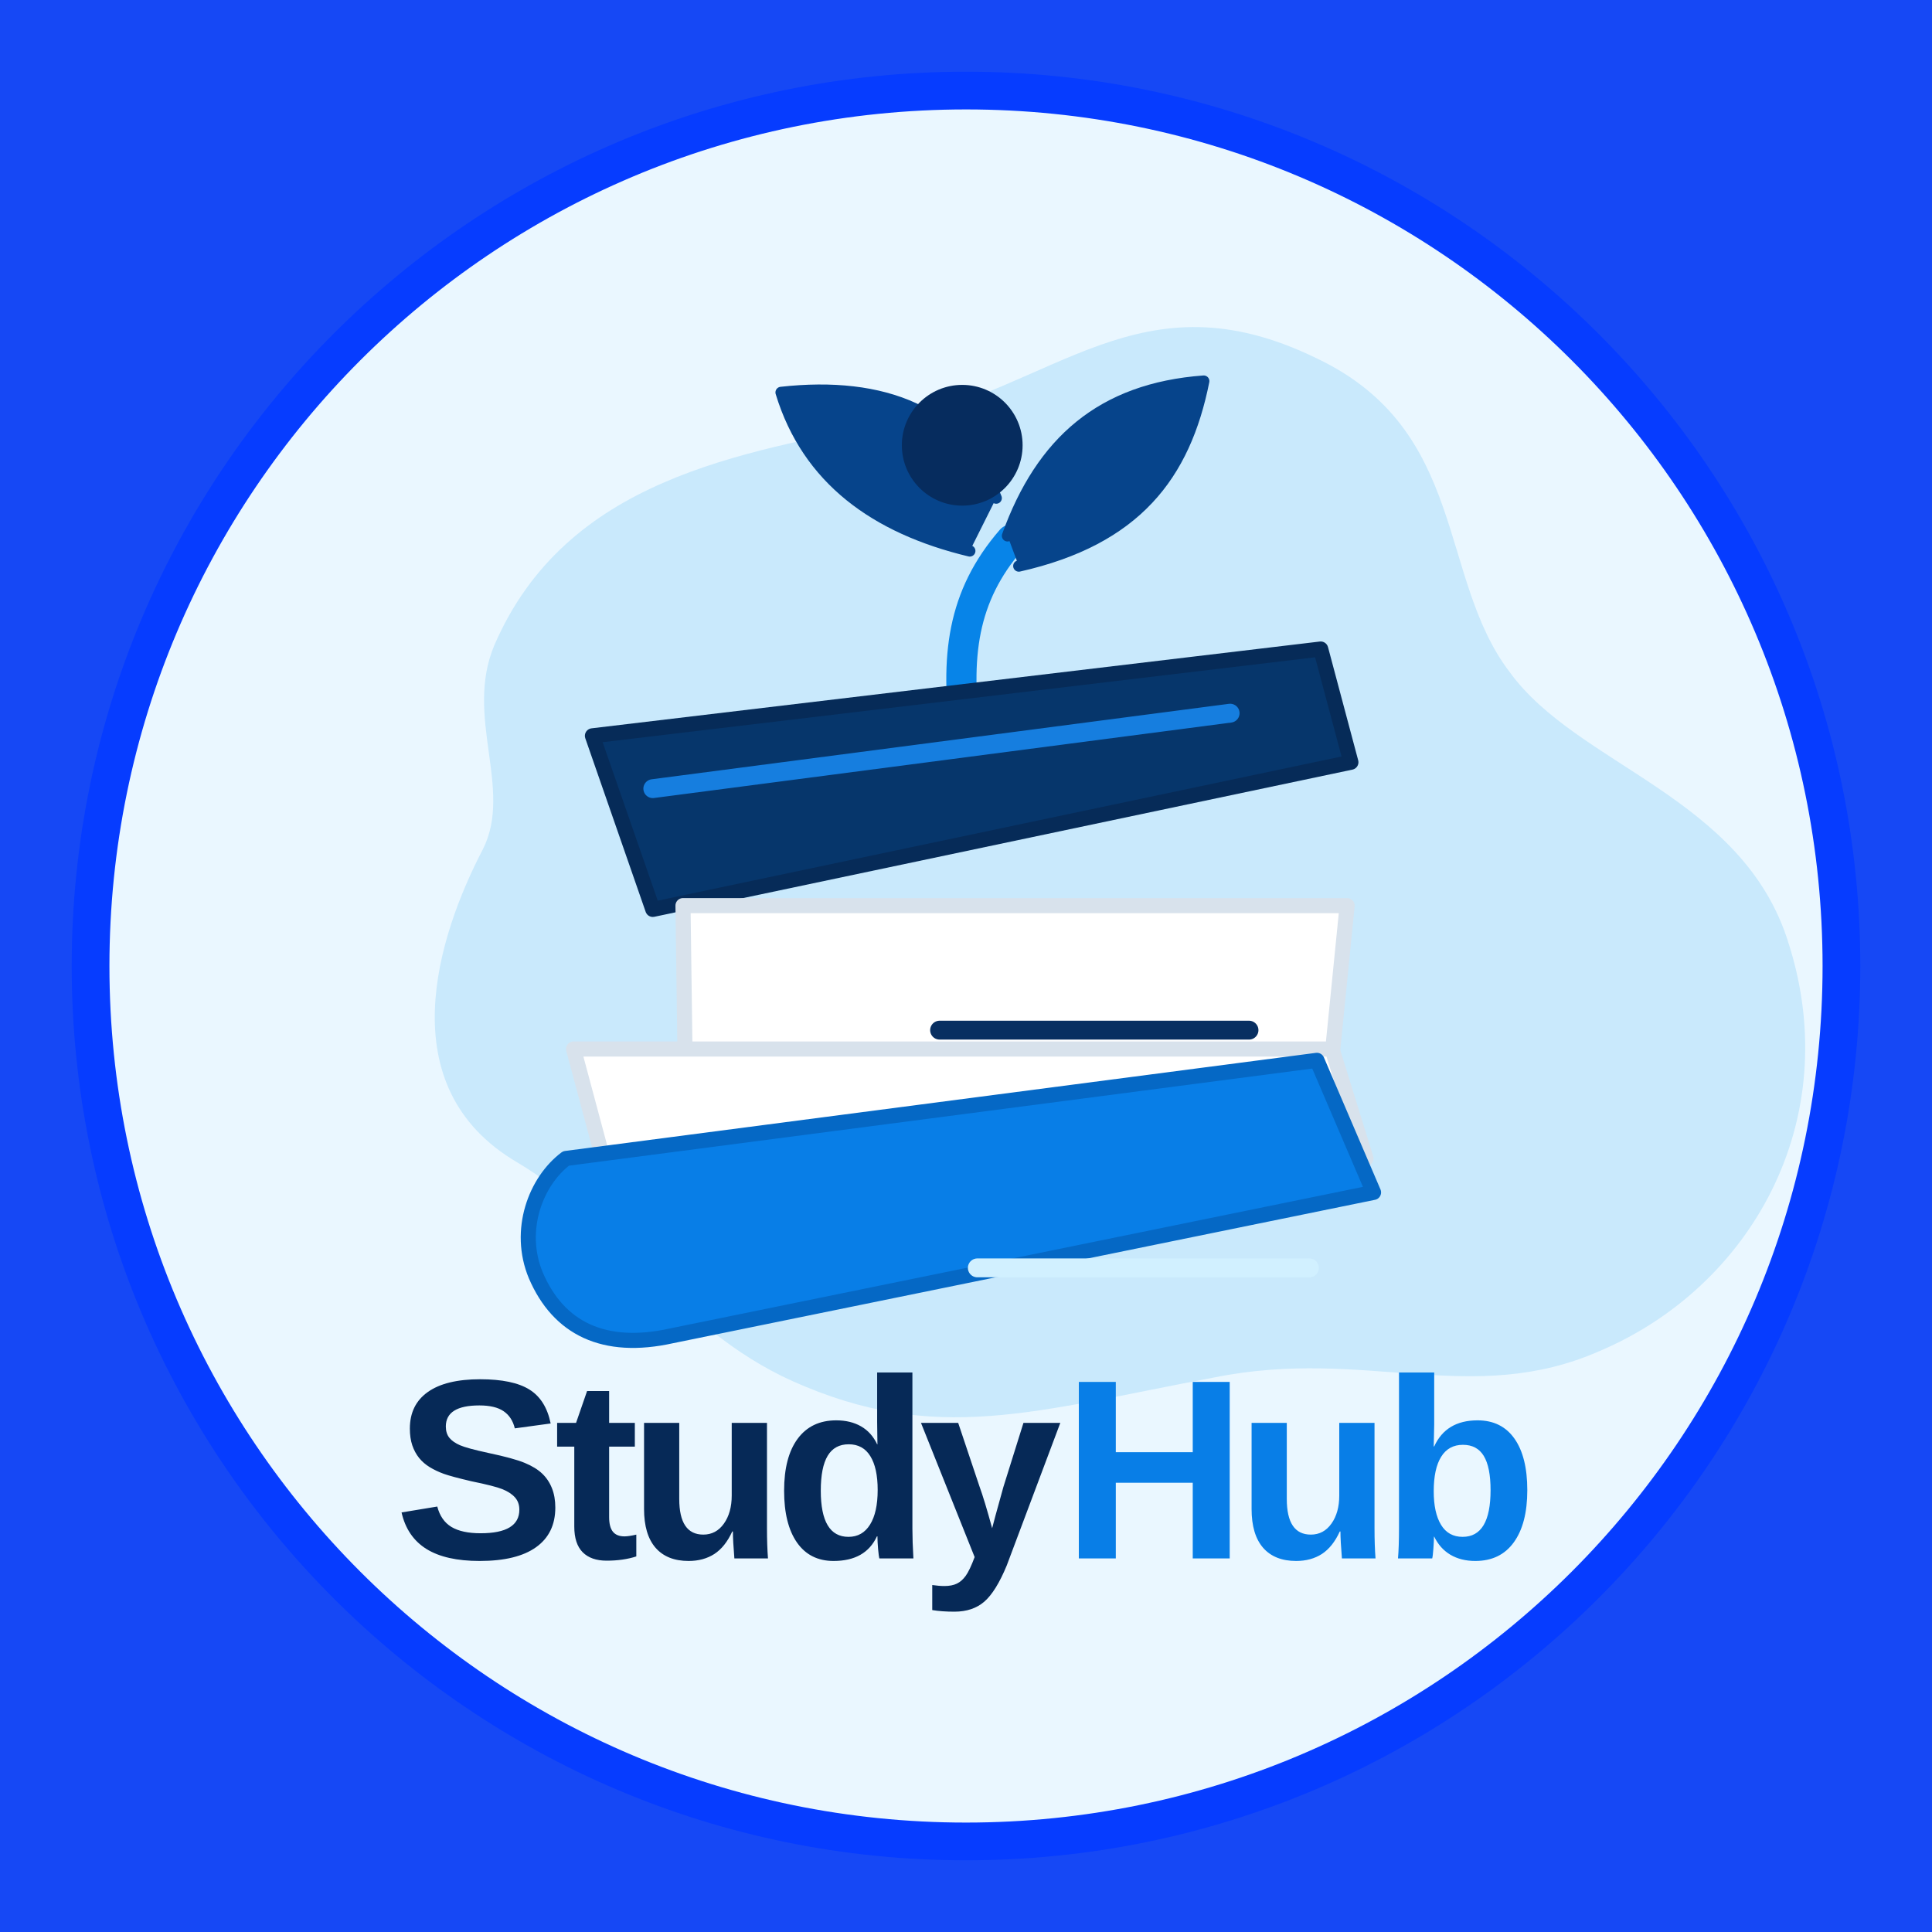
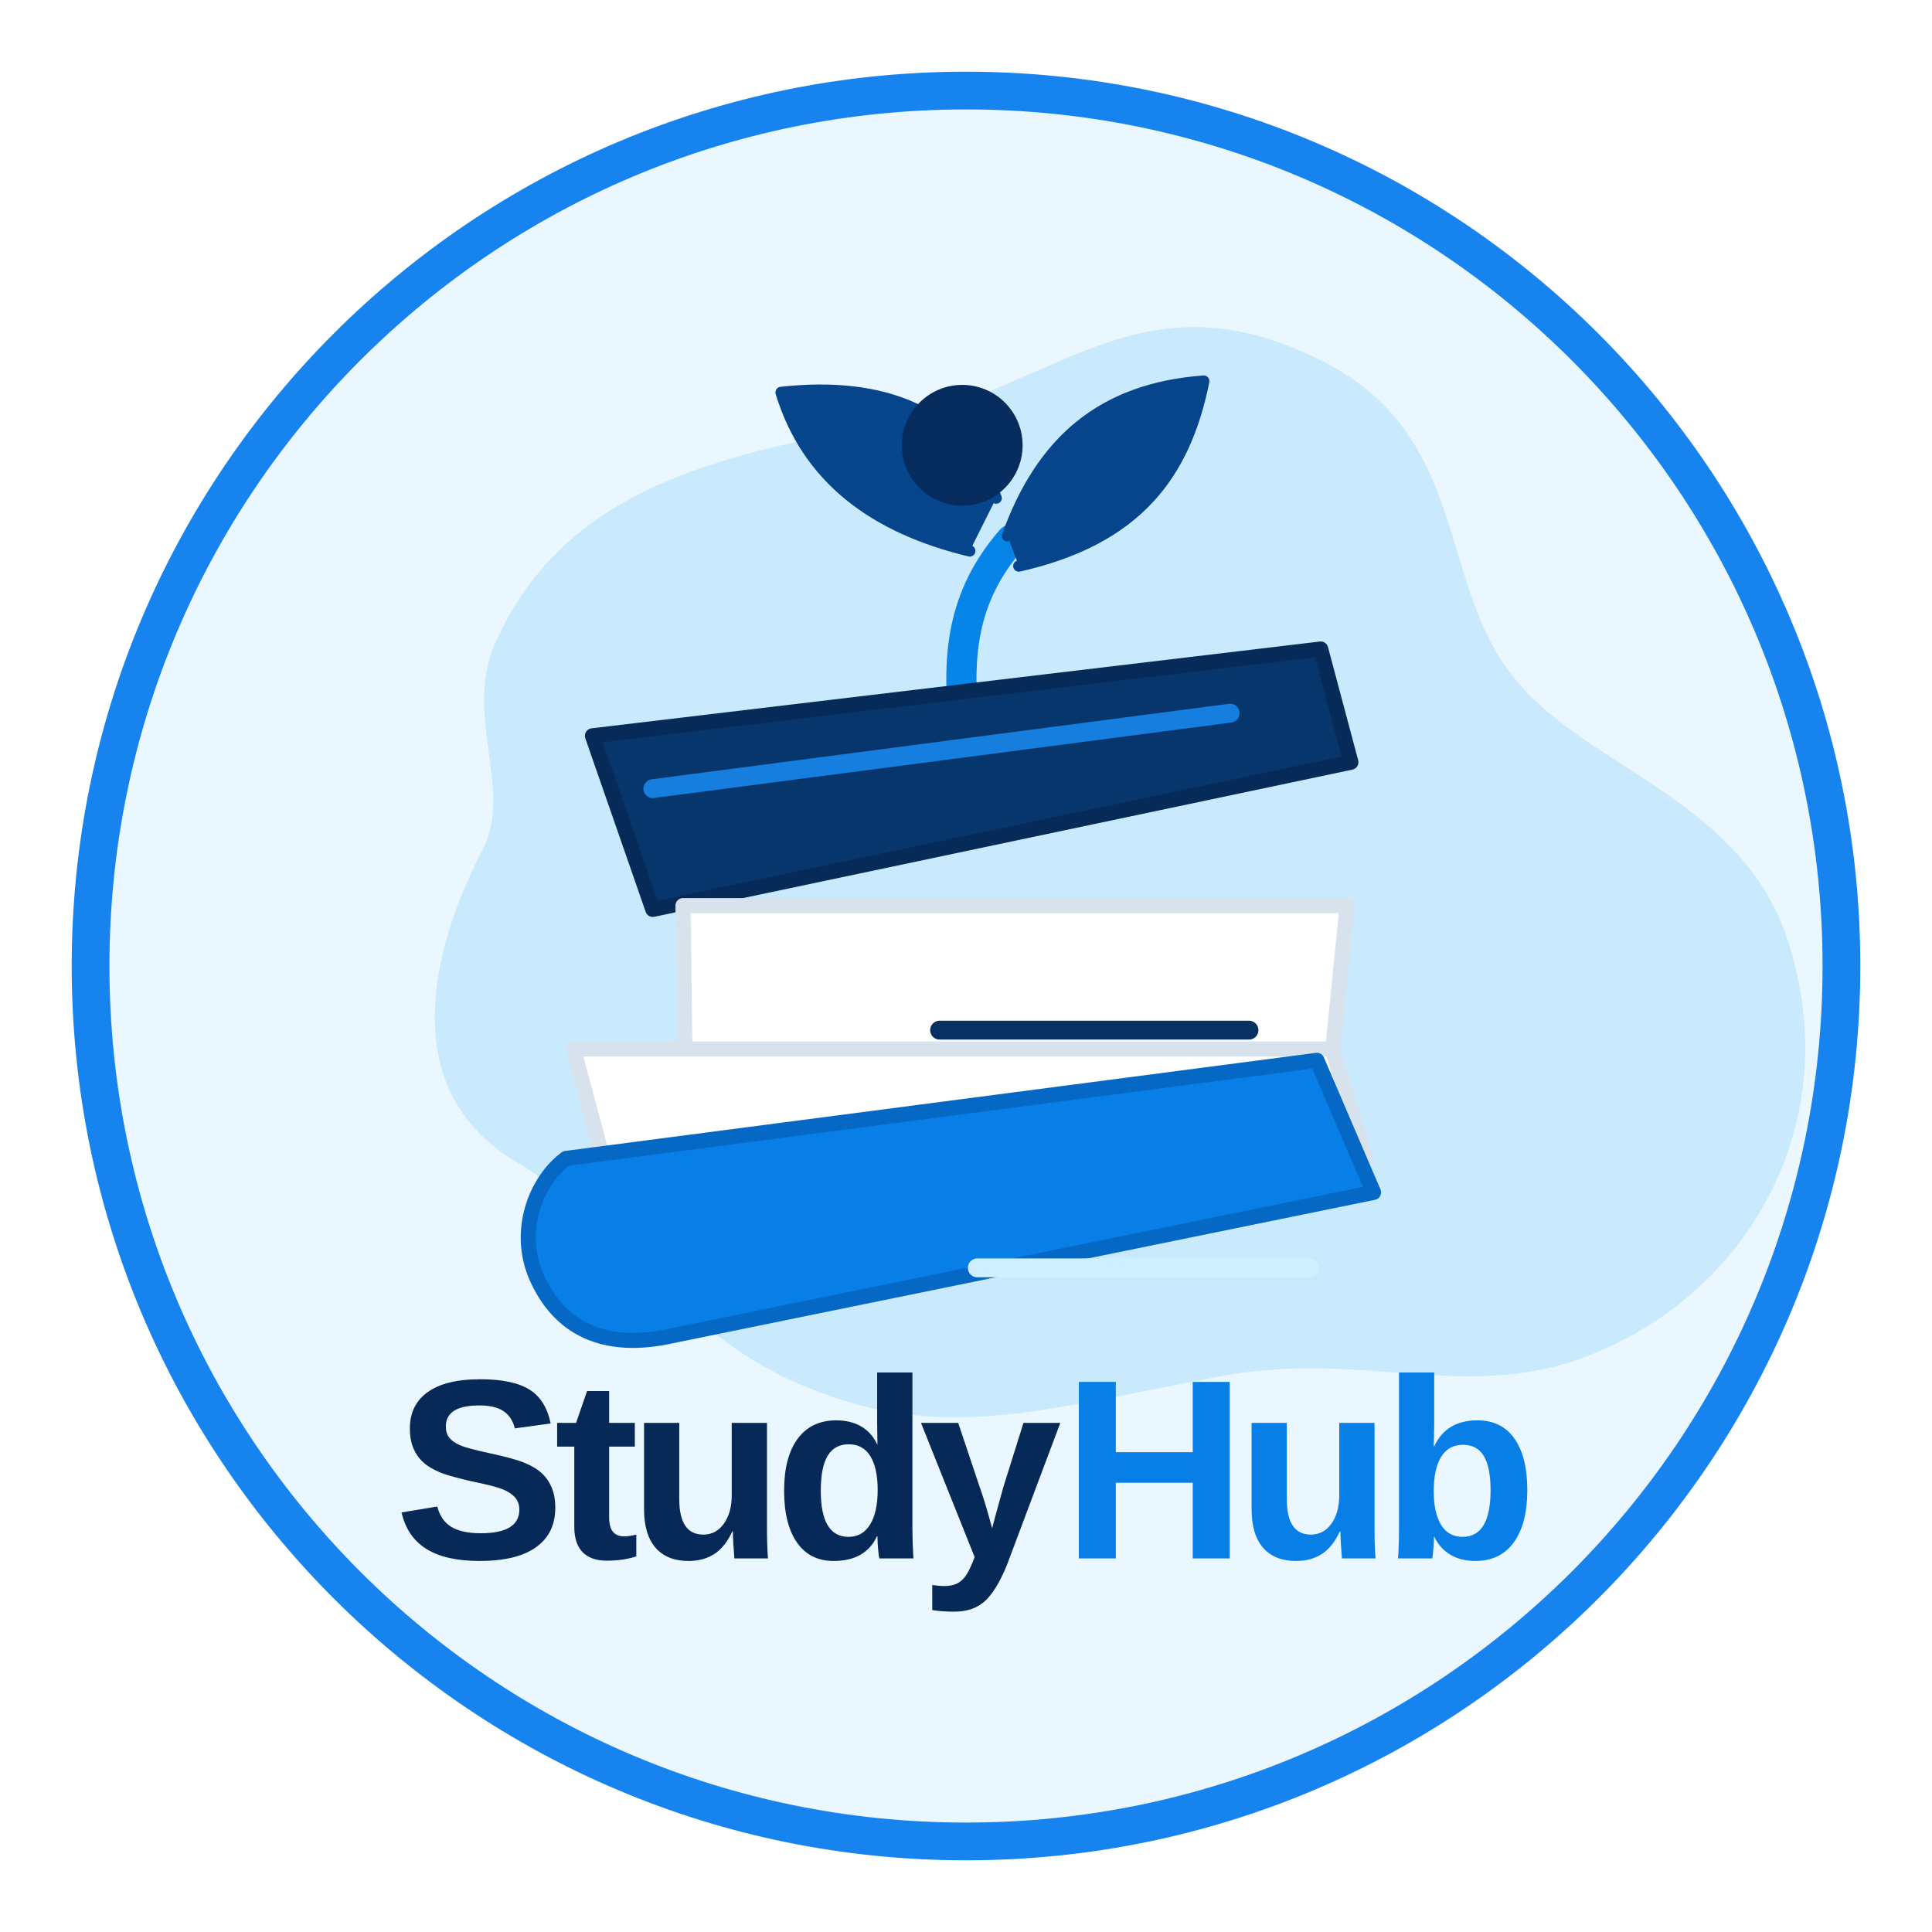
<svg xmlns="http://www.w3.org/2000/svg" viewBox="0 0 512 512" role="img" aria-labelledby="title desc">
-   <rect width="512" height="512" fill="#1648f5" />
-   <circle cx="256" cy="256" r="232" fill="#eaf7ff" stroke="#063cff" stroke-width="10" />
+   <rect width="512" height="512" fill="#fff" />
+   <circle cx="256" cy="256" r="232" fill="#eaf7ff" stroke="#1683ef" stroke-width="10" />
  <path d="M131 171c19-44 65-51 105-59 44-9 66-40 113-17 40 19 32 58 51 83 18 25 62 33 74 72 15 47-10 91-50 108-34 15-62-1-102 7-48 9-74 18-112 1-31-14-46-42-73-58-34-20-21-60-9-83 8-16-5-35 3-54z" fill="#c9e9fc" />
  <g stroke-linecap="round" stroke-linejoin="round">
    <path d="M256 196c-3-22-1-38 12-53" fill="none" stroke="#0784e8" stroke-width="8" />
    <path d="M257 146c-25-6-43-19-50-42 27-3 48 5 57 28" fill="#06448b" stroke="#06448b" stroke-width="3" />
    <path d="M267 142c9-25 25-39 52-41-5 25-18 42-49 49" fill="#06448b" stroke="#06448b" stroke-width="3" />
    <circle cx="255" cy="118" r="16" fill="#062c5e" />
    <ellipse cx="256" cy="195" rx="21" ry="7" fill="#fff" />
    <path d="M157 195 350 172l8 30-185 39z" fill="#06366b" stroke="#062b58" stroke-width="4" />
    <path d="M173 209 326 189" fill="none" stroke="#167edf" stroke-width="5" />
    <path d="M181 240h176l-5 50-170 24z" fill="#fff" stroke="#d8e2ec" stroke-width="4" />
    <path d="M249 273h82" fill="none" stroke="#082f61" stroke-width="5" />
    <path d="M152 278h201l9 29-195 27z" fill="#fff" stroke="#d8e2ec" stroke-width="4" />
    <path d="M257 315h83" fill="none" stroke="#76c9f6" stroke-width="5" />
    <path d="M150 307 349 281l15 35-186 38c-18 4-30-2-36-16-5-12 0-25 8-31z" fill="#087ee7" stroke="#0568c5" stroke-width="4" />
    <path d="M259 336h88" fill="none" stroke="#d1f0ff" stroke-width="5" />
  </g>
  <text x="256" y="413" text-anchor="middle" fill="#062957" font-family="Arial, Helvetica, sans-serif" font-size="68" font-weight="800" letter-spacing="-3">Study<tspan fill="#087ee7">Hub</tspan>
  </text>
</svg>
